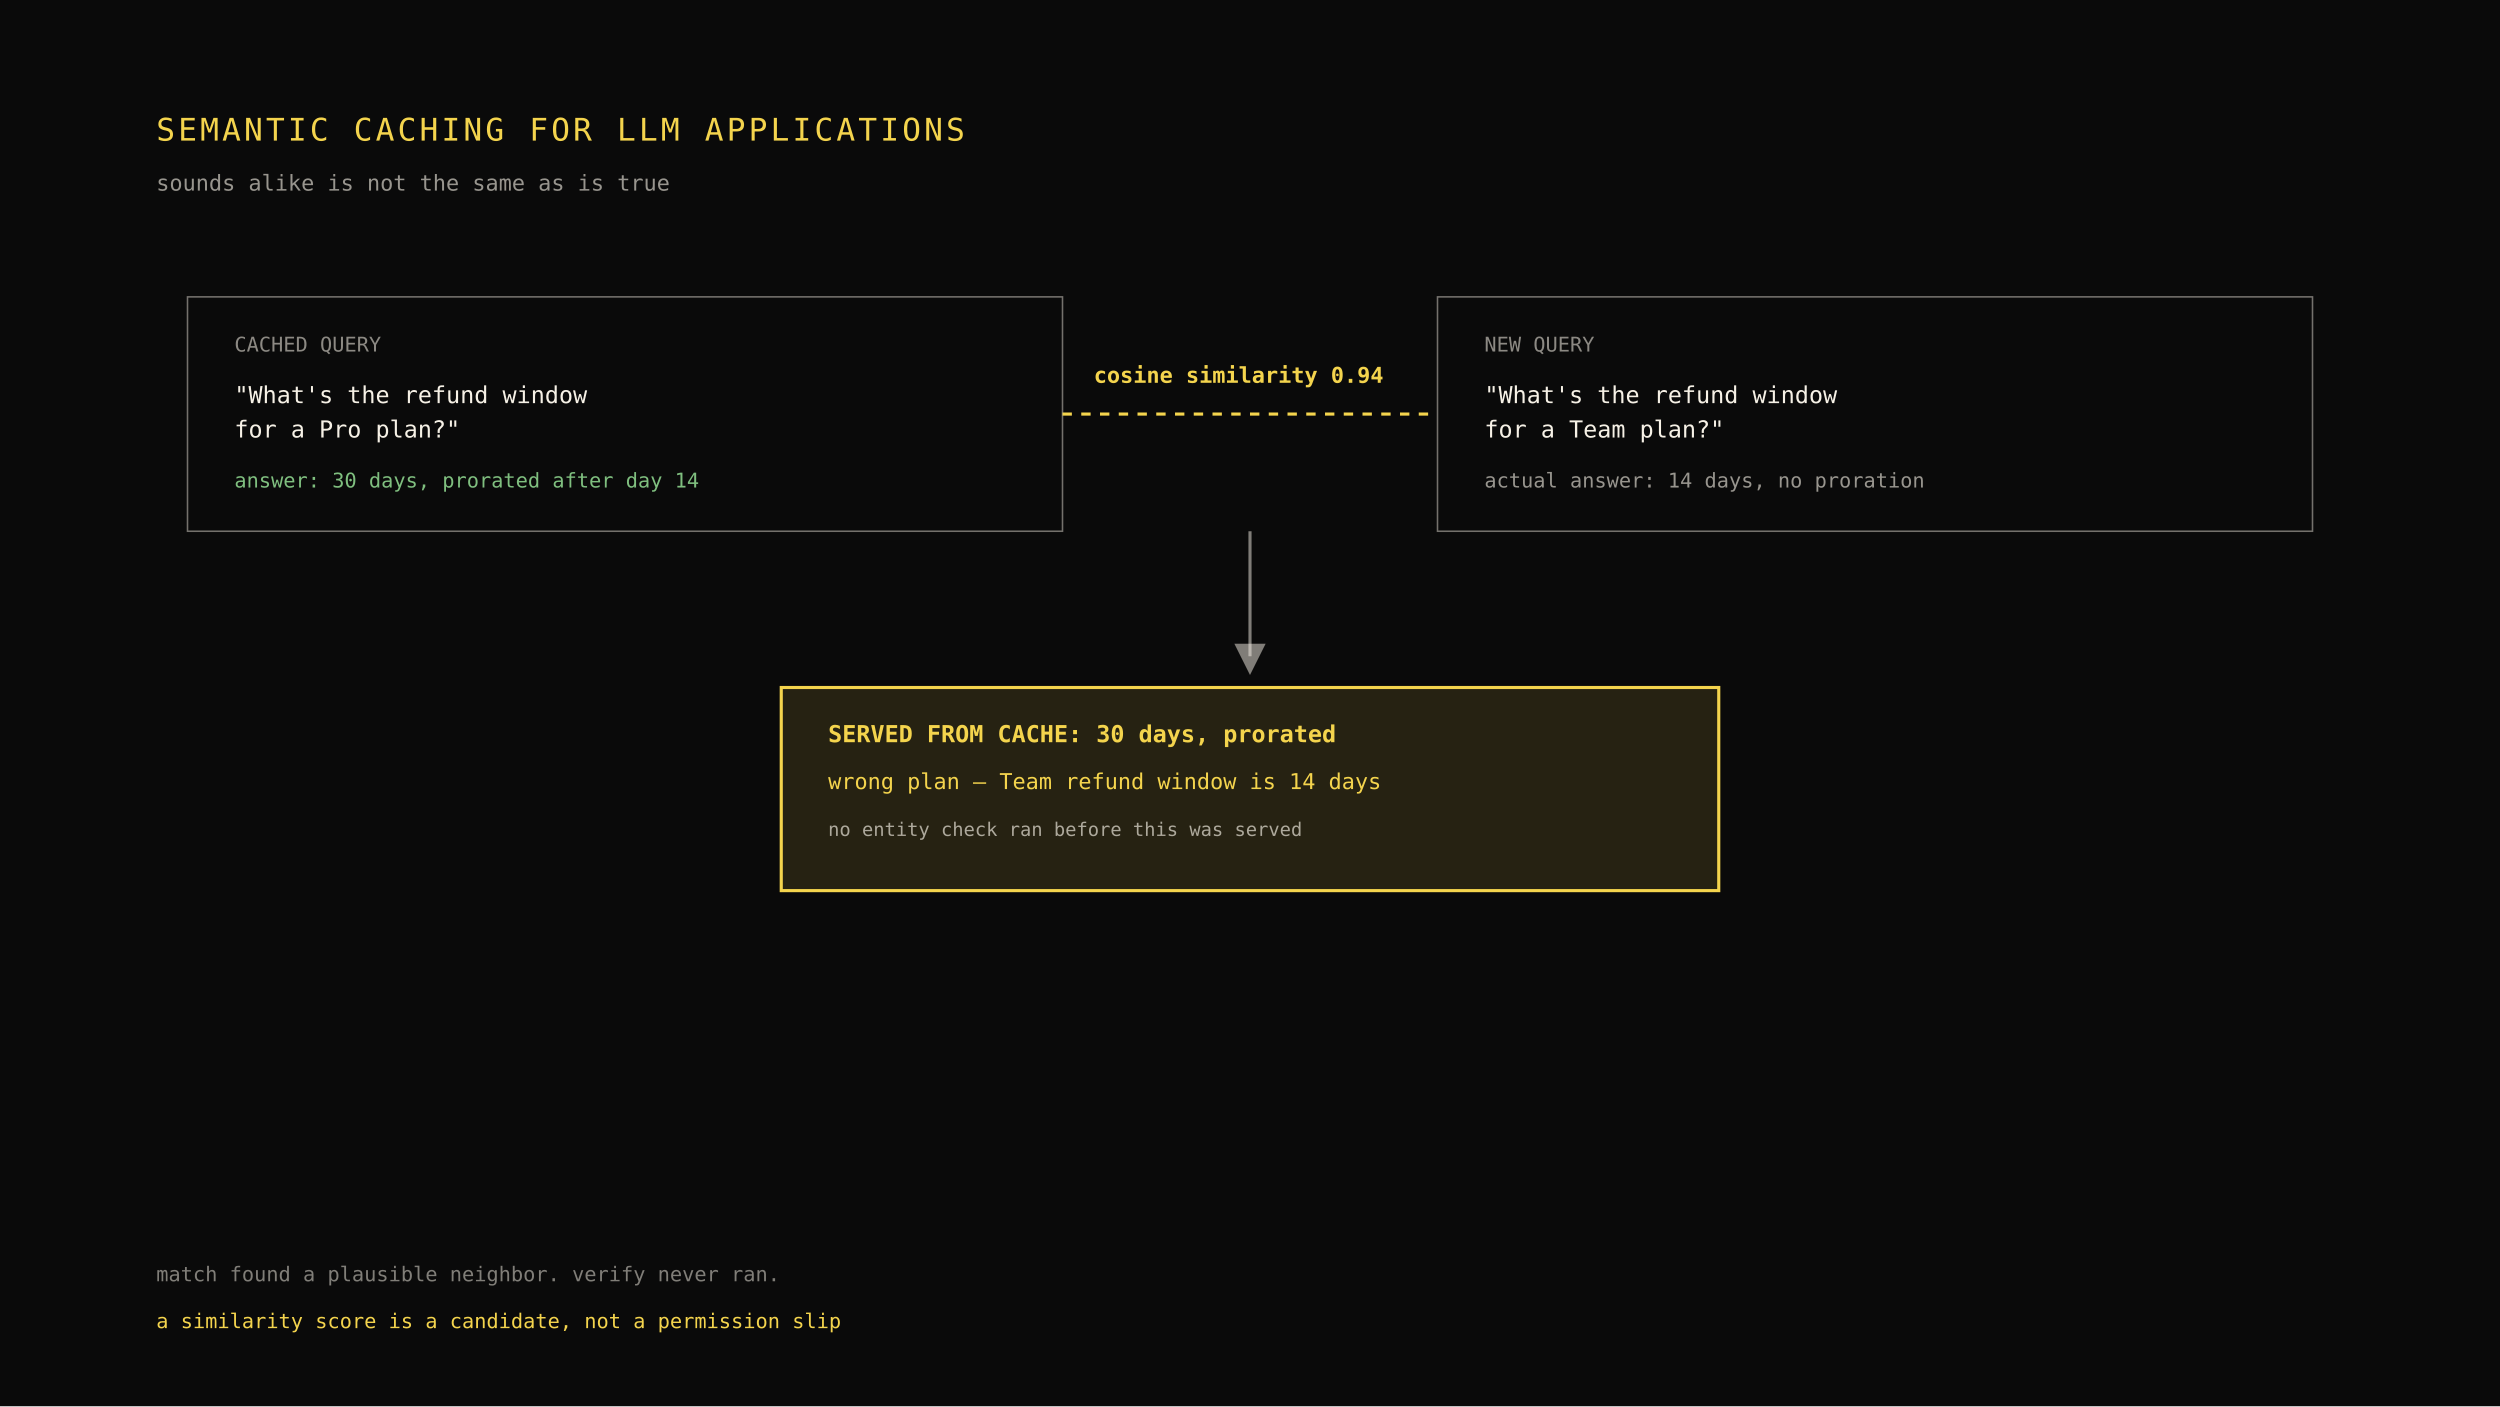
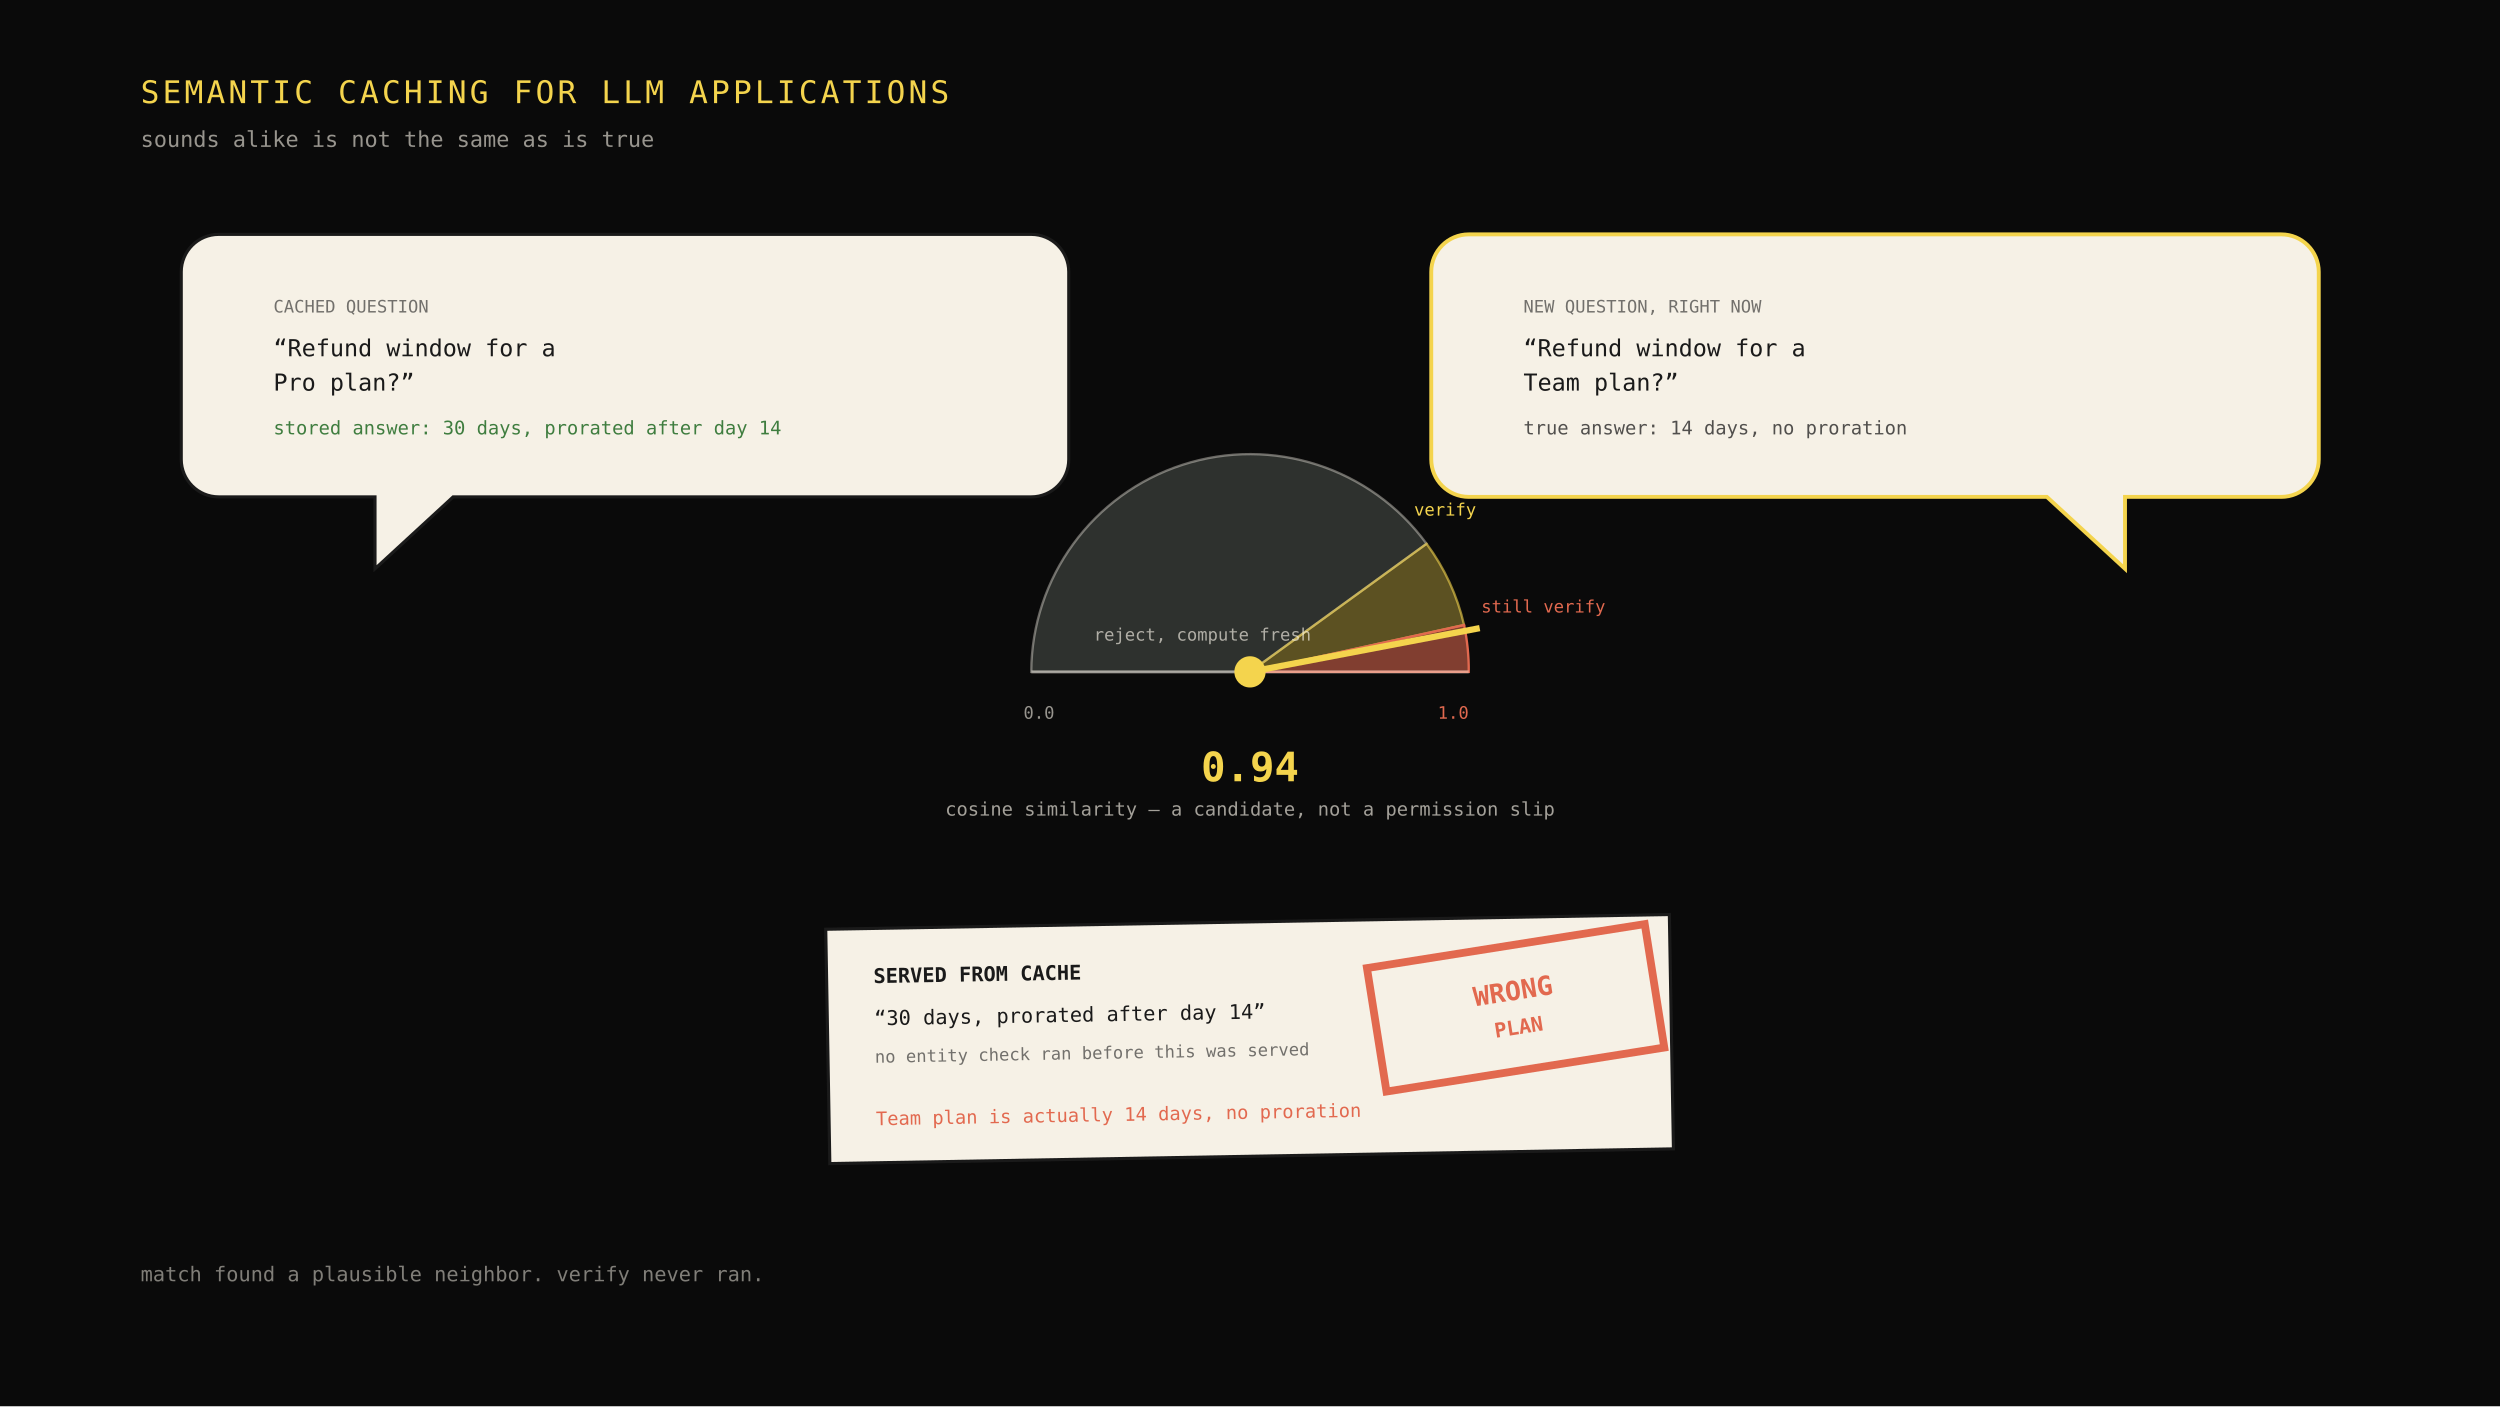
<svg xmlns="http://www.w3.org/2000/svg" viewBox="0 0 1600 900" role="img" aria-labelledby="scHeroTitle scHeroDesc">
  <rect width="1600" height="900" fill="#0a0a0a" />
-   <text x="100" y="90" fill="#f4d44d" font-family="monospace" font-size="20" letter-spacing="2">SEMANTIC CACHING FOR LLM APPLICATIONS</text>
-   <text x="100" y="122" fill="#f6f1e6" font-family="monospace" font-size="14" opacity="0.6">sounds alike is not the same as is true</text>
-   <g font-family="monospace" font-size="13" fill="#f6f1e6">
-     <rect x="120" y="190" width="560" height="150" fill="none" stroke="#f6f1e6" stroke-opacity="0.45" />
-     <text x="150" y="225" opacity="0.55">CACHED QUERY</text>
-     <text x="150" y="258" font-size="15">"What's the refund window</text>
-     <text x="150" y="280" font-size="15">for a Pro plan?"</text>
-     <text x="150" y="312" fill="#7fbf7f">answer: 30 days, prorated after day 14</text>
-     <rect x="920" y="190" width="560" height="150" fill="none" stroke="#f6f1e6" stroke-opacity="0.45" />
-     <text x="950" y="225" opacity="0.55">NEW QUERY</text>
-     <text x="950" y="258" font-size="15">"What's the refund window</text>
-     <text x="950" y="280" font-size="15">for a Team plan?"</text>
-     <text x="950" y="312" opacity="0.6">actual answer: 14 days, no proration</text>
+   <text x="90" y="66" fill="#f4d44d" font-family="monospace" font-size="20" letter-spacing="2">SEMANTIC CACHING FOR LLM APPLICATIONS</text>
+   <text x="90" y="94" fill="#f6f1e6" font-family="monospace" font-size="14" opacity="0.6">sounds alike is not the same as is true</text>
+   <path d="M140,150 h520 a24,24 0 0 1 24,24 v120 a24,24 0 0 1 -24,24 h-370 l-50,46 v-46 h-100 a24,24 0 0 1 -24,-24 v-120 a24,24 0 0 1 24,-24 z" fill="#f6f1e6" stroke="#1a1a1a" stroke-width="2" />
+   <text x="175" y="200" fill="#1a1a1a" font-family="monospace" font-size="11" opacity="0.6">CACHED QUESTION</text>
+   <text x="175" y="228" fill="#1a1a1a" font-family="monospace" font-size="15">“Refund window for a</text>
+   <text x="175" y="250" fill="#1a1a1a" font-family="monospace" font-size="15">Pro plan?”</text>
+   <text x="175" y="278" fill="#3f7d3f" font-family="monospace" font-size="12">stored answer: 30 days, prorated after day 14</text>
+   <path d="M940,150 h520 a24,24 0 0 1 24,24 v120 a24,24 0 0 1 -24,24 h-100 v46 l-50,-46 h-370 a24,24 0 0 1 -24,-24 v-120 a24,24 0 0 1 24,-24 z" fill="#f6f1e6" stroke="#f4d44d" stroke-width="2.5" />
+   <text x="975" y="200" fill="#1a1a1a" font-family="monospace" font-size="11" opacity="0.6">NEW QUESTION, RIGHT NOW</text>
+   <text x="975" y="228" fill="#1a1a1a" font-family="monospace" font-size="15">“Refund window for a</text>
+   <text x="975" y="250" fill="#1a1a1a" font-family="monospace" font-size="15">Team plan?”</text>
+   <text x="975" y="278" fill="#1a1a1a" font-family="monospace" font-size="12" opacity="0.75">true answer: 14 days, no proration</text>
+   <path d="M800,430 L660,430 A140,140 0 0 1 913,348 Z" fill="#6f7a6f" fill-opacity="0.35" stroke="#f6f1e6" stroke-opacity="0.4" stroke-width="1.5" />
+   <path d="M800,430 L913,348 A140,140 0 0 1 937,400 Z" fill="#f4d44d" fill-opacity="0.35" stroke="#f4d44d" stroke-opacity="0.6" stroke-width="1.5" />
+   <path d="M800,430 L937,400 A140,140 0 0 1 940,430 Z" fill="#e2694f" fill-opacity="0.55" stroke="#e2694f" stroke-width="1.5" />
+   <line x1="660" y1="430" x2="940" y2="430" stroke="#f6f1e6" stroke-opacity="0.4" stroke-width="2" />
+   <text x="655" y="460" fill="#f6f1e6" font-family="monospace" font-size="11" opacity="0.6">0.0</text>
+   <text x="940" y="460" text-anchor="end" fill="#e2694f" font-family="monospace" font-size="11">1.0</text>
+   <text x="700" y="410" fill="#f6f1e6" font-family="monospace" font-size="11" opacity="0.65">reject, compute fresh</text>
+   <text x="905" y="330" fill="#f4d44d" font-family="monospace" font-size="11">verify</text>
+   <text x="948" y="392" fill="#e2694f" font-family="monospace" font-size="11">still verify</text>
+   <line x1="800" y1="430" x2="947" y2="402" stroke="#f4d44d" stroke-width="4" />
+   <circle cx="800" cy="430" r="10" fill="#f4d44d" />
+   <text x="800" y="500" text-anchor="middle" fill="#f4d44d" font-family="monospace" font-size="26" font-weight="bold">0.94</text>
+   <text x="800" y="522" text-anchor="middle" fill="#f6f1e6" font-family="monospace" font-size="12" opacity="0.65">cosine similarity — a candidate, not a permission slip</text>
+   <g transform="rotate(-1 800 680)">
+     <rect x="530" y="590" width="540" height="150" fill="#f6f1e6" stroke="#1a1a1a" stroke-width="2" />
+     <text x="560" y="625" fill="#1a1a1a" font-family="monospace" font-size="13" font-weight="bold">SERVED FROM CACHE</text>
+     <text x="560" y="652" fill="#1a1a1a" font-family="monospace" font-size="13">“30 days, prorated after day 14”</text>
+     <text x="560" y="676" fill="#1a1a1a" font-family="monospace" font-size="11" opacity="0.6">no entity check ran before this was served</text>
+     <text x="560" y="716" fill="#e2694f" font-family="monospace" font-size="12">Team plan is actually 14 days, no proration</text>
  </g>
-   <line x1="680" y1="265" x2="920" y2="265" stroke="#f4d44d" stroke-width="2" stroke-dasharray="6 6" />
-   <text x="700" y="245" fill="#f4d44d" font-family="monospace" font-size="14" font-weight="bold">cosine similarity 0.94</text>
-   <line x1="800" y1="340" x2="800" y2="420" stroke="#f6f1e6" stroke-opacity="0.5" stroke-width="2" />
-   <polygon points="790,412 810,412 800,432" fill="#f6f1e6" fill-opacity="0.5" />
-   <rect x="500" y="440" width="600" height="130" fill="#f4d44d" fill-opacity="0.12" stroke="#f4d44d" stroke-width="2" />
-   <text x="530" y="475" fill="#f4d44d" font-family="monospace" font-size="15" font-weight="bold">SERVED FROM CACHE: 30 days, prorated</text>
-   <text x="530" y="505" fill="#f4d44d" font-family="monospace" font-size="14">wrong plan — Team refund window is 14 days</text>
-   <text x="530" y="535" fill="#f6f1e6" font-family="monospace" font-size="12" opacity="0.65">no entity check ran before this was served</text>
-   <text x="100" y="820" fill="#f6f1e6" font-family="monospace" font-size="13" opacity="0.5">match found a plausible neighbor. verify never ran.</text>
-   <text x="100" y="850" fill="#f4d44d" font-family="monospace" font-size="13">a similarity score is a candidate, not a permission slip</text>
+   <g transform="rotate(-9 970 645)">
+     <rect x="880" y="605" width="180" height="80" fill="none" stroke="#e2694f" stroke-width="5" />
+     <text x="970" y="640" text-anchor="middle" fill="#e2694f" font-family="monospace" font-size="17" font-weight="bold">WRONG</text>
+     <text x="970" y="662" text-anchor="middle" fill="#e2694f" font-family="monospace" font-size="13" font-weight="bold">PLAN</text>
+   </g>
+   <text x="90" y="820" fill="#f6f1e6" font-family="monospace" font-size="13" opacity="0.5">match found a plausible neighbor. verify never ran.</text>
</svg>
